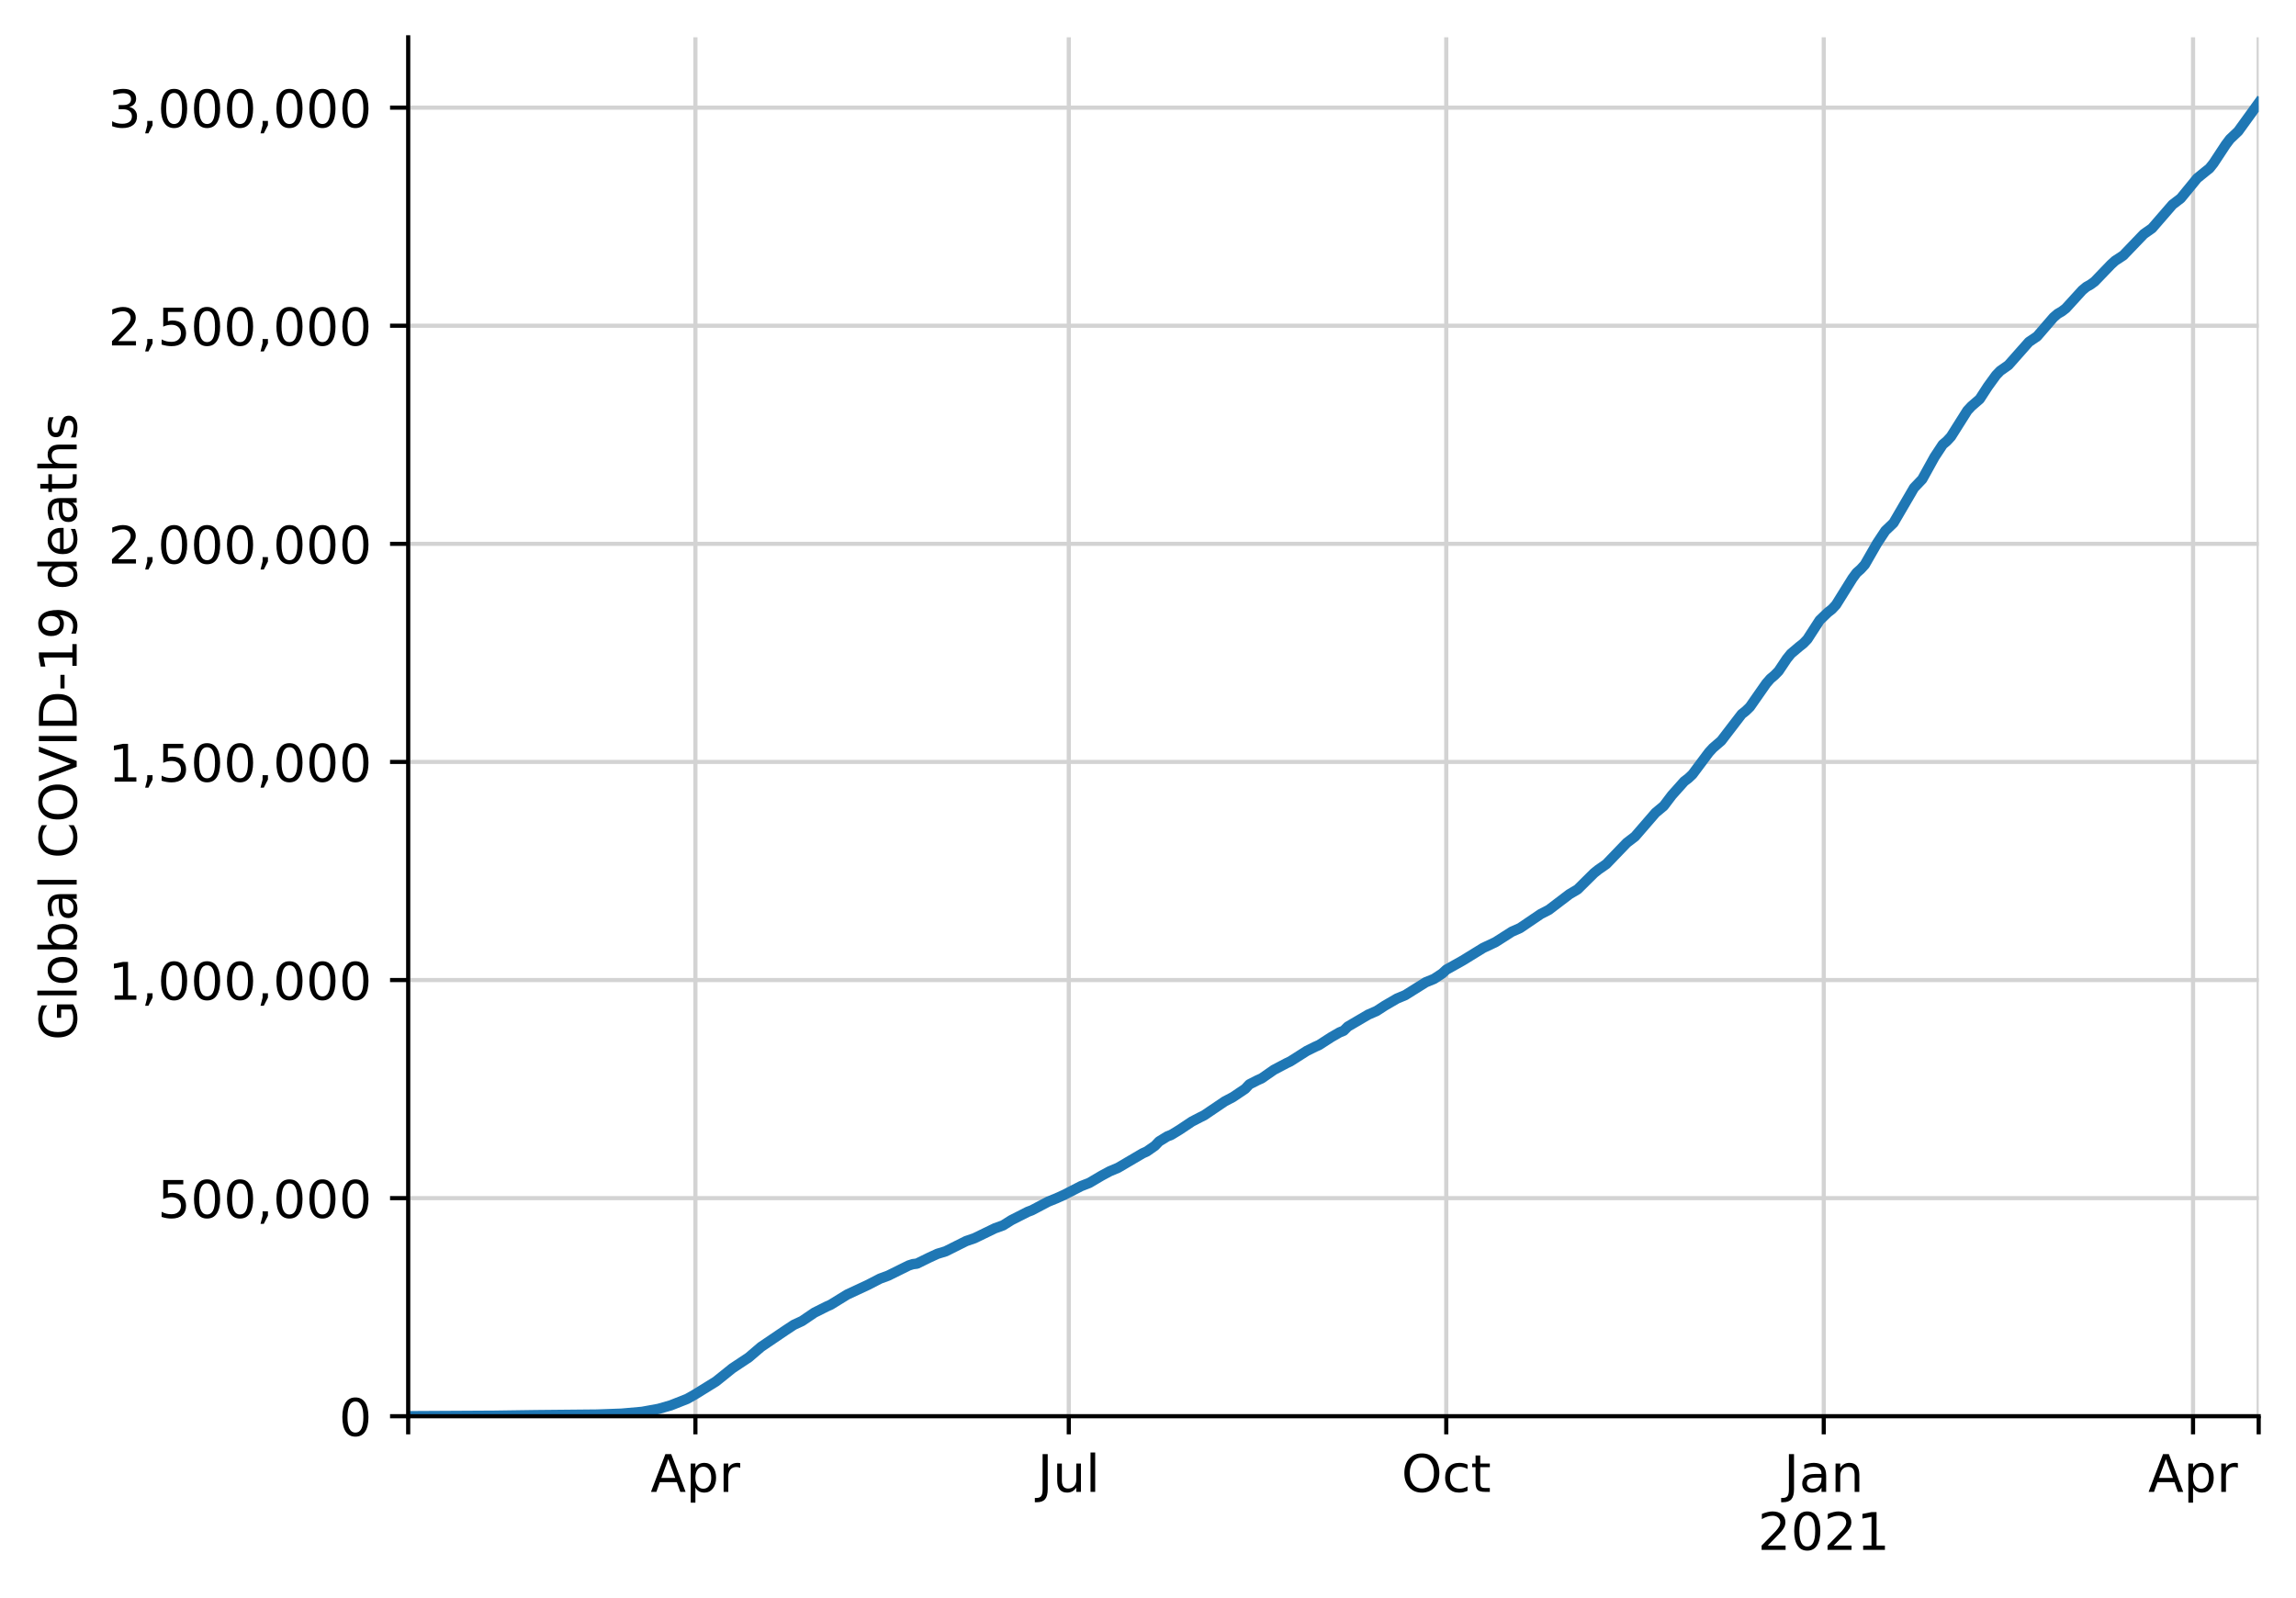
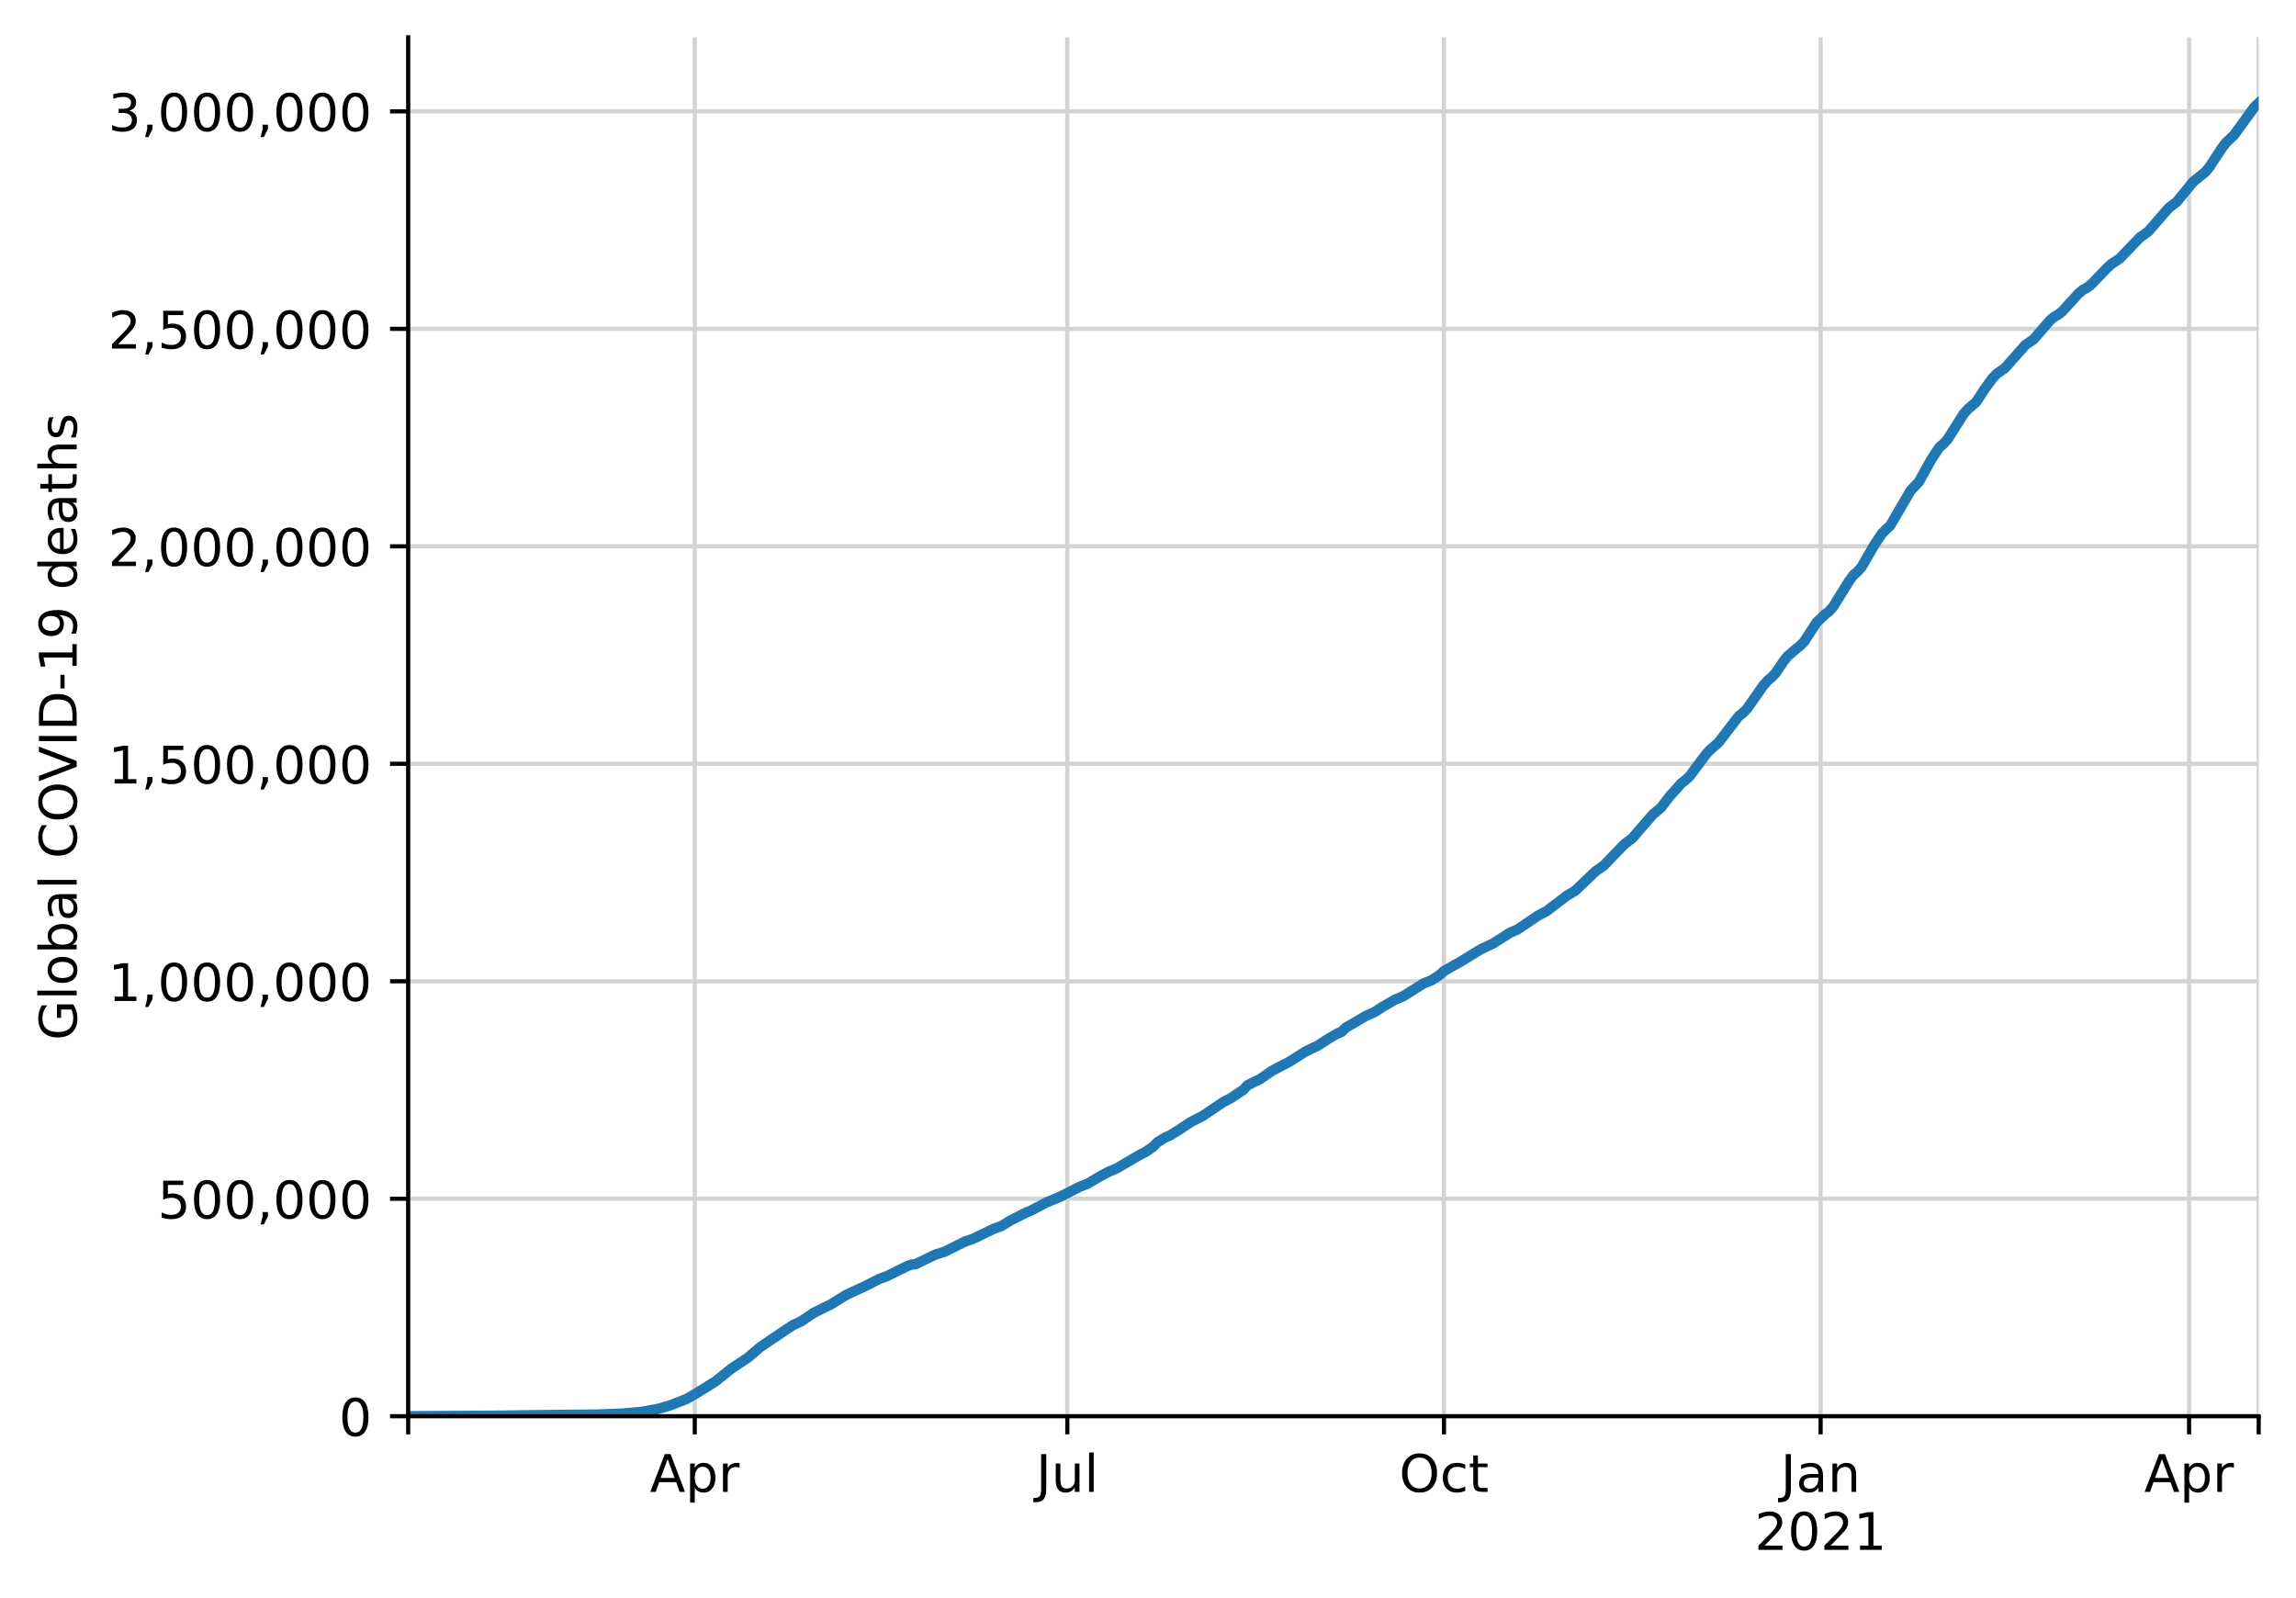
<svg xmlns="http://www.w3.org/2000/svg" xmlns:xlink="http://www.w3.org/1999/xlink" height="308.388pt" version="1.1" viewBox="0 0 443.092 308.388" width="443.092pt">
  <defs>
    <style type="text/css">
*{stroke-linecap:butt;stroke-linejoin:round;}
  </style>
  </defs>
  <g id="figure_1">
    <g id="patch_1">
      <path d="M 0 308.388  L 443.092 308.388  L 443.092 0  L 0 0  z " style="fill:#ffffff;" />
    </g>
    <g id="axes_1">
      <g id="patch_2">
        <path d="M 78.772 273.312  L 435.892 273.312  L 435.892 7.2  L 78.772 7.2  z " style="fill:#ffffff;" />
      </g>
      <g id="matplotlib.axis_1">
        <g id="xtick_1">
          <g id="line2d_1">
-             <path clip-path="url(#p1650c51d17)" d="M 78.772 273.312  L 78.772 7.2  " style="fill:none;stroke:#d3d3d3;stroke-linecap:square;stroke-width:0.8;" />
+             <path clip-path="url(#pa2d0cb0e21)" d="M 78.772 273.312  L 78.772 7.2  " style="fill:none;stroke:#d3d3d3;stroke-linecap:square;stroke-width:0.8;" />
          </g>
          <g id="line2d_2">
            <defs>
-               <path d="M 0 0  L 0 3.5  " id="m00e64fdb66" style="stroke:#000000;stroke-width:0.8;" />
-             </defs>
-             <g>
-               <use style="stroke:#000000;stroke-width:0.8;" x="78.772" xlink:href="#m00e64fdb66" y="273.312" />
+               <path d="M 0 0  L 0 3.5  " id="me5d2dda40b" style="stroke:#000000;stroke-width:0.8;" />
+             </defs>
+             <g>
+               <use style="stroke:#000000;stroke-width:0.8;" x="78.772" xlink:href="#me5d2dda40b" y="273.312" />
            </g>
          </g>
        </g>
        <g id="xtick_2">
          <g id="line2d_3">
-             <path clip-path="url(#p1650c51d17)" d="M 134.201 273.312  L 134.201 7.2  " style="fill:none;stroke:#d3d3d3;stroke-linecap:square;stroke-width:0.8;" />
+             <path clip-path="url(#pa2d0cb0e21)" d="M 134.078 273.312  L 134.078 7.2  " style="fill:none;stroke:#d3d3d3;stroke-linecap:square;stroke-width:0.8;" />
          </g>
          <g id="line2d_4">
            <g>
-               <use style="stroke:#000000;stroke-width:0.8;" x="134.201" xlink:href="#m00e64fdb66" y="273.312" />
+               <use style="stroke:#000000;stroke-width:0.8;" x="134.078" xlink:href="#me5d2dda40b" y="273.312" />
            </g>
          </g>
          <g id="text_1">
            <defs>
              <path d="M 34.188 63.188  L 20.797 26.906  L 47.609 26.906  z M 28.609 72.906  L 39.797 72.906  L 67.578 0  L 57.328 0  L 50.688 18.703  L 17.828 18.703  L 11.188 0  L 0.781 0  z " id="DejaVuSans-65" />
              <path d="M 18.109 8.203  L 18.109 -20.797  L 9.078 -20.797  L 9.078 54.688  L 18.109 54.688  L 18.109 46.391  Q 20.953 51.266 25.266 53.625  Q 29.594 56 35.594 56  Q 45.562 56 51.781 48.094  Q 58.016 40.188 58.016 27.297  Q 58.016 14.406 51.781 6.484  Q 45.562 -1.422 35.594 -1.422  Q 29.594 -1.422 25.266 0.953  Q 20.953 3.328 18.109 8.203  z M 48.688 27.297  Q 48.688 37.203 44.609 42.844  Q 40.531 48.484 33.406 48.484  Q 26.266 48.484 22.188 42.844  Q 18.109 37.203 18.109 27.297  Q 18.109 17.391 22.188 11.75  Q 26.266 6.109 33.406 6.109  Q 40.531 6.109 44.609 11.75  Q 48.688 17.391 48.688 27.297  z " id="DejaVuSans-112" />
              <path d="M 41.109 46.297  Q 39.594 47.172 37.812 47.578  Q 36.031 48 33.891 48  Q 26.266 48 22.188 43.047  Q 18.109 38.094 18.109 28.812  L 18.109 0  L 9.078 0  L 9.078 54.688  L 18.109 54.688  L 18.109 46.188  Q 20.953 51.172 25.484 53.578  Q 30.031 56 36.531 56  Q 37.453 56 38.578 55.875  Q 39.703 55.766 41.062 55.516  z " id="DejaVuSans-114" />
            </defs>
-             <g transform="translate(125.5507 287.9104)scale(0.1 -0.1)">
+             <g transform="translate(125.4281 287.9104)scale(0.1 -0.1)">
              <use xlink:href="#DejaVuSans-65" />
              <use x="68.408" xlink:href="#DejaVuSans-112" />
              <use x="131.885" xlink:href="#DejaVuSans-114" />
            </g>
          </g>
        </g>
        <g id="xtick_3">
          <g id="line2d_5">
-             <path clip-path="url(#p1650c51d17)" d="M 206.258 273.312  L 206.258 7.2  " style="fill:none;stroke:#d3d3d3;stroke-linecap:square;stroke-width:0.8;" />
+             <path clip-path="url(#pa2d0cb0e21)" d="M 205.976 273.312  L 205.976 7.2  " style="fill:none;stroke:#d3d3d3;stroke-linecap:square;stroke-width:0.8;" />
          </g>
          <g id="line2d_6">
            <g>
-               <use style="stroke:#000000;stroke-width:0.8;" x="206.258" xlink:href="#m00e64fdb66" y="273.312" />
+               <use style="stroke:#000000;stroke-width:0.8;" x="205.976" xlink:href="#me5d2dda40b" y="273.312" />
            </g>
          </g>
          <g id="text_2">
            <defs>
              <path d="M 9.812 72.906  L 19.672 72.906  L 19.672 5.078  Q 19.672 -8.109 14.672 -14.062  Q 9.672 -20.016 -1.422 -20.016  L -5.172 -20.016  L -5.172 -11.719  L -2.094 -11.719  Q 4.438 -11.719 7.125 -8.047  Q 9.812 -4.391 9.812 5.078  z " id="DejaVuSans-74" />
              <path d="M 8.5 21.578  L 8.5 54.688  L 17.484 54.688  L 17.484 21.922  Q 17.484 14.156 20.5 10.266  Q 23.531 6.391 29.594 6.391  Q 36.859 6.391 41.078 11.031  Q 45.312 15.672 45.312 23.688  L 45.312 54.688  L 54.297 54.688  L 54.297 0  L 45.312 0  L 45.312 8.406  Q 42.047 3.422 37.719 1  Q 33.406 -1.422 27.688 -1.422  Q 18.266 -1.422 13.375 4.438  Q 8.5 10.297 8.5 21.578  z M 31.109 56  z " id="DejaVuSans-117" />
              <path d="M 9.422 75.984  L 18.406 75.984  L 18.406 0  L 9.422 0  z " id="DejaVuSans-108" />
            </defs>
-             <g transform="translate(200.2254 287.9104)scale(0.1 -0.1)">
+             <g transform="translate(199.9433 287.9104)scale(0.1 -0.1)">
              <use xlink:href="#DejaVuSans-74" />
              <use x="29.492" xlink:href="#DejaVuSans-117" />
              <use x="92.871" xlink:href="#DejaVuSans-108" />
            </g>
          </g>
        </g>
        <g id="xtick_4">
          <g id="line2d_7">
-             <path clip-path="url(#p1650c51d17)" d="M 279.107 273.312  L 279.107 7.2  " style="fill:none;stroke:#d3d3d3;stroke-linecap:square;stroke-width:0.8;" />
+             <path clip-path="url(#pa2d0cb0e21)" d="M 278.664 273.312  L 278.664 7.2  " style="fill:none;stroke:#d3d3d3;stroke-linecap:square;stroke-width:0.8;" />
          </g>
          <g id="line2d_8">
            <g>
-               <use style="stroke:#000000;stroke-width:0.8;" x="279.107" xlink:href="#m00e64fdb66" y="273.312" />
+               <use style="stroke:#000000;stroke-width:0.8;" x="278.664" xlink:href="#me5d2dda40b" y="273.312" />
            </g>
          </g>
          <g id="text_3">
            <defs>
              <path d="M 39.406 66.219  Q 28.656 66.219 22.328 58.203  Q 16.016 50.203 16.016 36.375  Q 16.016 22.609 22.328 14.594  Q 28.656 6.594 39.406 6.594  Q 50.141 6.594 56.422 14.594  Q 62.703 22.609 62.703 36.375  Q 62.703 50.203 56.422 58.203  Q 50.141 66.219 39.406 66.219  z M 39.406 74.219  Q 54.734 74.219 63.906 63.938  Q 73.094 53.656 73.094 36.375  Q 73.094 19.141 63.906 8.859  Q 54.734 -1.422 39.406 -1.422  Q 24.031 -1.422 14.812 8.828  Q 5.609 19.094 5.609 36.375  Q 5.609 53.656 14.812 63.938  Q 24.031 74.219 39.406 74.219  z " id="DejaVuSans-79" />
              <path d="M 48.781 52.594  L 48.781 44.188  Q 44.969 46.297 41.141 47.344  Q 37.312 48.391 33.406 48.391  Q 24.656 48.391 19.812 42.844  Q 14.984 37.312 14.984 27.297  Q 14.984 17.281 19.812 11.734  Q 24.656 6.203 33.406 6.203  Q 37.312 6.203 41.141 7.25  Q 44.969 8.297 48.781 10.406  L 48.781 2.094  Q 45.016 0.344 40.984 -0.531  Q 36.969 -1.422 32.422 -1.422  Q 20.062 -1.422 12.781 6.344  Q 5.516 14.109 5.516 27.297  Q 5.516 40.672 12.859 48.328  Q 20.219 56 33.016 56  Q 37.156 56 41.109 55.141  Q 45.062 54.297 48.781 52.594  z " id="DejaVuSans-99" />
              <path d="M 18.312 70.219  L 18.312 54.688  L 36.812 54.688  L 36.812 47.703  L 18.312 47.703  L 18.312 18.016  Q 18.312 11.328 20.141 9.422  Q 21.969 7.516 27.594 7.516  L 36.812 7.516  L 36.812 0  L 27.594 0  Q 17.188 0 13.234 3.875  Q 9.281 7.766 9.281 18.016  L 9.281 47.703  L 2.688 47.703  L 2.688 54.688  L 9.281 54.688  L 9.281 70.219  z " id="DejaVuSans-116" />
            </defs>
-             <g transform="translate(270.4622 287.9104)scale(0.1 -0.1)">
+             <g transform="translate(270.019 287.9104)scale(0.1 -0.1)">
              <use xlink:href="#DejaVuSans-79" />
              <use x="78.711" xlink:href="#DejaVuSans-99" />
              <use x="133.691" xlink:href="#DejaVuSans-116" />
            </g>
          </g>
        </g>
        <g id="xtick_5">
          <g id="line2d_9">
-             <path clip-path="url(#p1650c51d17)" d="M 351.957 273.312  L 351.957 7.2  " style="fill:none;stroke:#d3d3d3;stroke-linecap:square;stroke-width:0.8;" />
+             <path clip-path="url(#pa2d0cb0e21)" d="M 351.352 273.312  L 351.352 7.2  " style="fill:none;stroke:#d3d3d3;stroke-linecap:square;stroke-width:0.8;" />
          </g>
          <g id="line2d_10">
            <g>
-               <use style="stroke:#000000;stroke-width:0.8;" x="351.957" xlink:href="#m00e64fdb66" y="273.312" />
+               <use style="stroke:#000000;stroke-width:0.8;" x="351.352" xlink:href="#me5d2dda40b" y="273.312" />
            </g>
          </g>
          <g id="text_4">
            <defs>
              <path d="M 34.281 27.484  Q 23.391 27.484 19.188 25  Q 14.984 22.516 14.984 16.5  Q 14.984 11.719 18.141 8.906  Q 21.297 6.109 26.703 6.109  Q 34.188 6.109 38.703 11.406  Q 43.219 16.703 43.219 25.484  L 43.219 27.484  z M 52.203 31.203  L 52.203 0  L 43.219 0  L 43.219 8.297  Q 40.141 3.328 35.547 0.953  Q 30.953 -1.422 24.312 -1.422  Q 15.922 -1.422 10.953 3.297  Q 6 8.016 6 15.922  Q 6 25.141 12.172 29.828  Q 18.359 34.516 30.609 34.516  L 43.219 34.516  L 43.219 35.406  Q 43.219 41.609 39.141 45  Q 35.062 48.391 27.688 48.391  Q 23 48.391 18.547 47.266  Q 14.109 46.141 10.016 43.891  L 10.016 52.203  Q 14.938 54.109 19.578 55.047  Q 24.219 56 28.609 56  Q 40.484 56 46.344 49.844  Q 52.203 43.703 52.203 31.203  z " id="DejaVuSans-97" />
              <path d="M 54.891 33.016  L 54.891 0  L 45.906 0  L 45.906 32.719  Q 45.906 40.484 42.875 44.328  Q 39.844 48.188 33.797 48.188  Q 26.516 48.188 22.312 43.547  Q 18.109 38.922 18.109 30.906  L 18.109 0  L 9.078 0  L 9.078 54.688  L 18.109 54.688  L 18.109 46.188  Q 21.344 51.125 25.703 53.562  Q 30.078 56 35.797 56  Q 45.219 56 50.047 50.172  Q 54.891 44.344 54.891 33.016  z " id="DejaVuSans-110" />
            </defs>
-             <g transform="translate(344.249 287.9104)scale(0.1 -0.1)">
+             <g transform="translate(343.6446 287.9104)scale(0.1 -0.1)">
              <use xlink:href="#DejaVuSans-74" />
              <use x="29.492" xlink:href="#DejaVuSans-97" />
              <use x="90.771" xlink:href="#DejaVuSans-110" />
            </g>
            <defs>
              <path d="M 19.188 8.297  L 53.609 8.297  L 53.609 0  L 7.328 0  L 7.328 8.297  Q 12.938 14.109 22.625 23.891  Q 32.328 33.688 34.812 36.531  Q 39.547 41.844 41.422 45.531  Q 43.312 49.219 43.312 52.781  Q 43.312 58.594 39.234 62.25  Q 35.156 65.922 28.609 65.922  Q 23.969 65.922 18.812 64.312  Q 13.672 62.703 7.812 59.422  L 7.812 69.391  Q 13.766 71.781 18.938 73  Q 24.125 74.219 28.422 74.219  Q 39.75 74.219 46.484 68.547  Q 53.219 62.891 53.219 53.422  Q 53.219 48.922 51.531 44.891  Q 49.859 40.875 45.406 35.406  Q 44.188 33.984 37.641 27.219  Q 31.109 20.453 19.188 8.297  z " id="DejaVuSans-50" />
              <path d="M 31.781 66.406  Q 24.172 66.406 20.328 58.906  Q 16.5 51.422 16.5 36.375  Q 16.5 21.391 20.328 13.891  Q 24.172 6.391 31.781 6.391  Q 39.453 6.391 43.281 13.891  Q 47.125 21.391 47.125 36.375  Q 47.125 51.422 43.281 58.906  Q 39.453 66.406 31.781 66.406  z M 31.781 74.219  Q 44.047 74.219 50.516 64.516  Q 56.984 54.828 56.984 36.375  Q 56.984 17.969 50.516 8.266  Q 44.047 -1.422 31.781 -1.422  Q 19.531 -1.422 13.062 8.266  Q 6.594 17.969 6.594 36.375  Q 6.594 54.828 13.062 64.516  Q 19.531 74.219 31.781 74.219  z " id="DejaVuSans-48" />
              <path d="M 12.406 8.297  L 28.516 8.297  L 28.516 63.922  L 10.984 60.406  L 10.984 69.391  L 28.422 72.906  L 38.281 72.906  L 38.281 8.297  L 54.391 8.297  L 54.391 0  L 12.406 0  z " id="DejaVuSans-49" />
            </defs>
-             <g transform="translate(339.2318 299.1082)scale(0.1 -0.1)">
+             <g transform="translate(338.6274 299.1082)scale(0.1 -0.1)">
              <use xlink:href="#DejaVuSans-50" />
              <use x="63.623" xlink:href="#DejaVuSans-48" />
              <use x="127.246" xlink:href="#DejaVuSans-50" />
              <use x="190.869" xlink:href="#DejaVuSans-49" />
            </g>
          </g>
        </g>
        <g id="xtick_6">
          <g id="line2d_11">
-             <path clip-path="url(#p1650c51d17)" d="M 423.222 273.312  L 423.222 7.2  " style="fill:none;stroke:#d3d3d3;stroke-linecap:square;stroke-width:0.8;" />
+             <path clip-path="url(#pa2d0cb0e21)" d="M 422.46 273.312  L 422.46 7.2  " style="fill:none;stroke:#d3d3d3;stroke-linecap:square;stroke-width:0.8;" />
          </g>
          <g id="line2d_12">
            <g>
-               <use style="stroke:#000000;stroke-width:0.8;" x="423.222" xlink:href="#m00e64fdb66" y="273.312" />
+               <use style="stroke:#000000;stroke-width:0.8;" x="422.46" xlink:href="#me5d2dda40b" y="273.312" />
            </g>
          </g>
          <g id="text_5">
-             <g transform="translate(414.5724 287.9104)scale(0.1 -0.1)">
+             <g transform="translate(413.8104 287.9104)scale(0.1 -0.1)">
              <use xlink:href="#DejaVuSans-65" />
              <use x="68.408" xlink:href="#DejaVuSans-112" />
              <use x="131.885" xlink:href="#DejaVuSans-114" />
            </g>
          </g>
        </g>
        <g id="xtick_7">
          <g id="line2d_13">
-             <path clip-path="url(#p1650c51d17)" d="M 435.892 273.312  L 435.892 7.2  " style="fill:none;stroke:#d3d3d3;stroke-linecap:square;stroke-width:0.8;" />
+             <path clip-path="url(#pa2d0cb0e21)" d="M 435.892 273.312  L 435.892 7.2  " style="fill:none;stroke:#d3d3d3;stroke-linecap:square;stroke-width:0.8;" />
          </g>
          <g id="line2d_14">
            <g>
-               <use style="stroke:#000000;stroke-width:0.8;" x="435.892" xlink:href="#m00e64fdb66" y="273.312" />
+               <use style="stroke:#000000;stroke-width:0.8;" x="435.892" xlink:href="#me5d2dda40b" y="273.312" />
            </g>
          </g>
        </g>
      </g>
      <g id="matplotlib.axis_2">
        <g id="ytick_1">
          <g id="line2d_15">
-             <path clip-path="url(#p1650c51d17)" d="M 78.772 273.312  L 435.892 273.312  " style="fill:none;stroke:#d3d3d3;stroke-linecap:square;stroke-width:0.8;" />
+             <path clip-path="url(#pa2d0cb0e21)" d="M 78.772 273.312  L 435.892 273.312  " style="fill:none;stroke:#d3d3d3;stroke-linecap:square;stroke-width:0.8;" />
          </g>
          <g id="line2d_16">
            <defs>
-               <path d="M 0 0  L -3.5 0  " id="mc20c6c3673" style="stroke:#000000;stroke-width:0.8;" />
-             </defs>
-             <g>
-               <use style="stroke:#000000;stroke-width:0.8;" x="78.772" xlink:href="#mc20c6c3673" y="273.312" />
+               <path d="M 0 0  L -3.5 0  " id="m2bee98026a" style="stroke:#000000;stroke-width:0.8;" />
+             </defs>
+             <g>
+               <use style="stroke:#000000;stroke-width:0.8;" x="78.772" xlink:href="#m2bee98026a" y="273.312" />
            </g>
          </g>
          <g id="text_6">
            <g transform="translate(65.40937 277.1112)scale(0.1 -0.1)">
              <use xlink:href="#DejaVuSans-48" />
            </g>
          </g>
        </g>
        <g id="ytick_2">
          <g id="line2d_17">
-             <path clip-path="url(#p1650c51d17)" d="M 78.772 231.222  L 435.892 231.222  " style="fill:none;stroke:#d3d3d3;stroke-linecap:square;stroke-width:0.8;" />
+             <path clip-path="url(#pa2d0cb0e21)" d="M 78.772 231.342  L 435.892 231.342  " style="fill:none;stroke:#d3d3d3;stroke-linecap:square;stroke-width:0.8;" />
          </g>
          <g id="line2d_18">
            <g>
-               <use style="stroke:#000000;stroke-width:0.8;" x="78.772" xlink:href="#mc20c6c3673" y="231.222" />
+               <use style="stroke:#000000;stroke-width:0.8;" x="78.772" xlink:href="#m2bee98026a" y="231.342" />
            </g>
          </g>
          <g id="text_7">
            <defs>
              <path d="M 10.797 72.906  L 49.516 72.906  L 49.516 64.594  L 19.828 64.594  L 19.828 46.734  Q 21.969 47.469 24.109 47.828  Q 26.266 48.188 28.422 48.188  Q 40.625 48.188 47.75 41.5  Q 54.891 34.812 54.891 23.391  Q 54.891 11.625 47.562 5.094  Q 40.234 -1.422 26.906 -1.422  Q 22.312 -1.422 17.547 -0.641  Q 12.797 0.141 7.719 1.703  L 7.719 11.625  Q 12.109 9.234 16.797 8.062  Q 21.484 6.891 26.703 6.891  Q 35.156 6.891 40.078 11.328  Q 45.016 15.766 45.016 23.391  Q 45.016 31 40.078 35.438  Q 35.156 39.891 26.703 39.891  Q 22.75 39.891 18.812 39.016  Q 14.891 38.141 10.797 36.281  z " id="DejaVuSans-53" />
              <path d="M 11.719 12.406  L 22.016 12.406  L 22.016 4  L 14.016 -11.625  L 7.719 -11.625  L 11.719 4  z " id="DejaVuSans-44" />
            </defs>
-             <g transform="translate(30.41875 235.0217)scale(0.1 -0.1)">
+             <g transform="translate(30.41875 235.1416)scale(0.1 -0.1)">
              <use xlink:href="#DejaVuSans-53" />
              <use x="63.623" xlink:href="#DejaVuSans-48" />
              <use x="127.246" xlink:href="#DejaVuSans-48" />
              <use x="190.869" xlink:href="#DejaVuSans-44" />
              <use x="222.656" xlink:href="#DejaVuSans-48" />
              <use x="286.279" xlink:href="#DejaVuSans-48" />
              <use x="349.902" xlink:href="#DejaVuSans-48" />
            </g>
          </g>
        </g>
        <g id="ytick_3">
          <g id="line2d_19">
-             <path clip-path="url(#p1650c51d17)" d="M 78.772 189.133  L 435.892 189.133  " style="fill:none;stroke:#d3d3d3;stroke-linecap:square;stroke-width:0.8;" />
+             <path clip-path="url(#pa2d0cb0e21)" d="M 78.772 189.373  L 435.892 189.373  " style="fill:none;stroke:#d3d3d3;stroke-linecap:square;stroke-width:0.8;" />
          </g>
          <g id="line2d_20">
            <g>
-               <use style="stroke:#000000;stroke-width:0.8;" x="78.772" xlink:href="#mc20c6c3673" y="189.133" />
+               <use style="stroke:#000000;stroke-width:0.8;" x="78.772" xlink:href="#m2bee98026a" y="189.373" />
            </g>
          </g>
          <g id="text_8">
-             <g transform="translate(20.87813 192.9322)scale(0.1 -0.1)">
+             <g transform="translate(20.87813 193.172)scale(0.1 -0.1)">
              <use xlink:href="#DejaVuSans-49" />
              <use x="63.623" xlink:href="#DejaVuSans-44" />
              <use x="95.41" xlink:href="#DejaVuSans-48" />
              <use x="159.033" xlink:href="#DejaVuSans-48" />
              <use x="222.656" xlink:href="#DejaVuSans-48" />
              <use x="286.279" xlink:href="#DejaVuSans-44" />
              <use x="318.066" xlink:href="#DejaVuSans-48" />
              <use x="381.689" xlink:href="#DejaVuSans-48" />
              <use x="445.312" xlink:href="#DejaVuSans-48" />
            </g>
          </g>
        </g>
        <g id="ytick_4">
          <g id="line2d_21">
-             <path clip-path="url(#p1650c51d17)" d="M 78.772 147.043  L 435.892 147.043  " style="fill:none;stroke:#d3d3d3;stroke-linecap:square;stroke-width:0.8;" />
+             <path clip-path="url(#pa2d0cb0e21)" d="M 78.772 147.403  L 435.892 147.403  " style="fill:none;stroke:#d3d3d3;stroke-linecap:square;stroke-width:0.8;" />
          </g>
          <g id="line2d_22">
            <g>
-               <use style="stroke:#000000;stroke-width:0.8;" x="78.772" xlink:href="#mc20c6c3673" y="147.043" />
+               <use style="stroke:#000000;stroke-width:0.8;" x="78.772" xlink:href="#m2bee98026a" y="147.403" />
            </g>
          </g>
          <g id="text_9">
-             <g transform="translate(20.87813 150.8427)scale(0.1 -0.1)">
+             <g transform="translate(20.87813 151.2025)scale(0.1 -0.1)">
              <use xlink:href="#DejaVuSans-49" />
              <use x="63.623" xlink:href="#DejaVuSans-44" />
              <use x="95.41" xlink:href="#DejaVuSans-53" />
              <use x="159.033" xlink:href="#DejaVuSans-48" />
              <use x="222.656" xlink:href="#DejaVuSans-48" />
              <use x="286.279" xlink:href="#DejaVuSans-44" />
              <use x="318.066" xlink:href="#DejaVuSans-48" />
              <use x="381.689" xlink:href="#DejaVuSans-48" />
              <use x="445.312" xlink:href="#DejaVuSans-48" />
            </g>
          </g>
        </g>
        <g id="ytick_5">
          <g id="line2d_23">
-             <path clip-path="url(#p1650c51d17)" d="M 78.772 104.954  L 435.892 104.954  " style="fill:none;stroke:#d3d3d3;stroke-linecap:square;stroke-width:0.8;" />
+             <path clip-path="url(#pa2d0cb0e21)" d="M 78.772 105.434  L 435.892 105.434  " style="fill:none;stroke:#d3d3d3;stroke-linecap:square;stroke-width:0.8;" />
          </g>
          <g id="line2d_24">
            <g>
-               <use style="stroke:#000000;stroke-width:0.8;" x="78.772" xlink:href="#mc20c6c3673" y="104.954" />
+               <use style="stroke:#000000;stroke-width:0.8;" x="78.772" xlink:href="#m2bee98026a" y="105.434" />
            </g>
          </g>
          <g id="text_10">
-             <g transform="translate(20.87813 108.7532)scale(0.1 -0.1)">
+             <g transform="translate(20.87813 109.2329)scale(0.1 -0.1)">
              <use xlink:href="#DejaVuSans-50" />
              <use x="63.623" xlink:href="#DejaVuSans-44" />
              <use x="95.41" xlink:href="#DejaVuSans-48" />
              <use x="159.033" xlink:href="#DejaVuSans-48" />
              <use x="222.656" xlink:href="#DejaVuSans-48" />
              <use x="286.279" xlink:href="#DejaVuSans-44" />
              <use x="318.066" xlink:href="#DejaVuSans-48" />
              <use x="381.689" xlink:href="#DejaVuSans-48" />
              <use x="445.312" xlink:href="#DejaVuSans-48" />
            </g>
          </g>
        </g>
        <g id="ytick_6">
          <g id="line2d_25">
-             <path clip-path="url(#p1650c51d17)" d="M 78.772 62.864  L 435.892 62.864  " style="fill:none;stroke:#d3d3d3;stroke-linecap:square;stroke-width:0.8;" />
+             <path clip-path="url(#pa2d0cb0e21)" d="M 78.772 63.464  L 435.892 63.464  " style="fill:none;stroke:#d3d3d3;stroke-linecap:square;stroke-width:0.8;" />
          </g>
          <g id="line2d_26">
            <g>
-               <use style="stroke:#000000;stroke-width:0.8;" x="78.772" xlink:href="#mc20c6c3673" y="62.864" />
+               <use style="stroke:#000000;stroke-width:0.8;" x="78.772" xlink:href="#m2bee98026a" y="63.464" />
            </g>
          </g>
          <g id="text_11">
-             <g transform="translate(20.87813 66.66365)scale(0.1 -0.1)">
+             <g transform="translate(20.87813 67.26328)scale(0.1 -0.1)">
              <use xlink:href="#DejaVuSans-50" />
              <use x="63.623" xlink:href="#DejaVuSans-44" />
              <use x="95.41" xlink:href="#DejaVuSans-53" />
              <use x="159.033" xlink:href="#DejaVuSans-48" />
              <use x="222.656" xlink:href="#DejaVuSans-48" />
              <use x="286.279" xlink:href="#DejaVuSans-44" />
              <use x="318.066" xlink:href="#DejaVuSans-48" />
              <use x="381.689" xlink:href="#DejaVuSans-48" />
              <use x="445.312" xlink:href="#DejaVuSans-48" />
            </g>
          </g>
        </g>
        <g id="ytick_7">
          <g id="line2d_27">
-             <path clip-path="url(#p1650c51d17)" d="M 78.772 20.775  L 435.892 20.775  " style="fill:none;stroke:#d3d3d3;stroke-linecap:square;stroke-width:0.8;" />
+             <path clip-path="url(#pa2d0cb0e21)" d="M 78.772 21.494  L 435.892 21.494  " style="fill:none;stroke:#d3d3d3;stroke-linecap:square;stroke-width:0.8;" />
          </g>
          <g id="line2d_28">
            <g>
-               <use style="stroke:#000000;stroke-width:0.8;" x="78.772" xlink:href="#mc20c6c3673" y="20.775" />
+               <use style="stroke:#000000;stroke-width:0.8;" x="78.772" xlink:href="#m2bee98026a" y="21.494" />
            </g>
          </g>
          <g id="text_12">
            <defs>
              <path d="M 40.578 39.312  Q 47.656 37.797 51.625 33  Q 55.609 28.219 55.609 21.188  Q 55.609 10.406 48.188 4.484  Q 40.766 -1.422 27.094 -1.422  Q 22.516 -1.422 17.656 -0.516  Q 12.797 0.391 7.625 2.203  L 7.625 11.719  Q 11.719 9.328 16.594 8.109  Q 21.484 6.891 26.812 6.891  Q 36.078 6.891 40.938 10.547  Q 45.797 14.203 45.797 21.188  Q 45.797 27.641 41.281 31.266  Q 36.766 34.906 28.719 34.906  L 20.219 34.906  L 20.219 43.016  L 29.109 43.016  Q 36.375 43.016 40.234 45.922  Q 44.094 48.828 44.094 54.297  Q 44.094 59.906 40.109 62.906  Q 36.141 65.922 28.719 65.922  Q 24.656 65.922 20.016 65.031  Q 15.375 64.156 9.812 62.312  L 9.812 71.094  Q 15.438 72.656 20.344 73.438  Q 25.25 74.219 29.594 74.219  Q 40.828 74.219 47.359 69.109  Q 53.906 64.016 53.906 55.328  Q 53.906 49.266 50.438 45.094  Q 46.969 40.922 40.578 39.312  z " id="DejaVuSans-51" />
            </defs>
-             <g transform="translate(20.87813 24.57414)scale(0.1 -0.1)">
+             <g transform="translate(20.87813 25.29369)scale(0.1 -0.1)">
              <use xlink:href="#DejaVuSans-51" />
              <use x="63.623" xlink:href="#DejaVuSans-44" />
              <use x="95.41" xlink:href="#DejaVuSans-48" />
              <use x="159.033" xlink:href="#DejaVuSans-48" />
              <use x="222.656" xlink:href="#DejaVuSans-48" />
              <use x="286.279" xlink:href="#DejaVuSans-44" />
              <use x="318.066" xlink:href="#DejaVuSans-48" />
              <use x="381.689" xlink:href="#DejaVuSans-48" />
              <use x="445.312" xlink:href="#DejaVuSans-48" />
            </g>
          </g>
        </g>
        <g id="text_13">
          <defs>
            <path d="M 59.516 10.406  L 59.516 29.984  L 43.406 29.984  L 43.406 38.094  L 69.281 38.094  L 69.281 6.781  Q 63.578 2.734 56.688 0.656  Q 49.812 -1.422 42 -1.422  Q 24.906 -1.422 15.25 8.562  Q 5.609 18.562 5.609 36.375  Q 5.609 54.25 15.25 64.234  Q 24.906 74.219 42 74.219  Q 49.125 74.219 55.547 72.453  Q 61.969 70.703 67.391 67.281  L 67.391 56.781  Q 61.922 61.422 55.766 63.766  Q 49.609 66.109 42.828 66.109  Q 29.438 66.109 22.719 58.641  Q 16.016 51.172 16.016 36.375  Q 16.016 21.625 22.719 14.156  Q 29.438 6.688 42.828 6.688  Q 48.047 6.688 52.141 7.594  Q 56.25 8.5 59.516 10.406  z " id="DejaVuSans-71" />
            <path d="M 30.609 48.391  Q 23.391 48.391 19.188 42.75  Q 14.984 37.109 14.984 27.297  Q 14.984 17.484 19.156 11.844  Q 23.344 6.203 30.609 6.203  Q 37.797 6.203 41.984 11.859  Q 46.188 17.531 46.188 27.297  Q 46.188 37.016 41.984 42.703  Q 37.797 48.391 30.609 48.391  z M 30.609 56  Q 42.328 56 49.016 48.375  Q 55.719 40.766 55.719 27.297  Q 55.719 13.875 49.016 6.219  Q 42.328 -1.422 30.609 -1.422  Q 18.844 -1.422 12.172 6.219  Q 5.516 13.875 5.516 27.297  Q 5.516 40.766 12.172 48.375  Q 18.844 56 30.609 56  z " id="DejaVuSans-111" />
            <path d="M 48.688 27.297  Q 48.688 37.203 44.609 42.844  Q 40.531 48.484 33.406 48.484  Q 26.266 48.484 22.188 42.844  Q 18.109 37.203 18.109 27.297  Q 18.109 17.391 22.188 11.75  Q 26.266 6.109 33.406 6.109  Q 40.531 6.109 44.609 11.75  Q 48.688 17.391 48.688 27.297  z M 18.109 46.391  Q 20.953 51.266 25.266 53.625  Q 29.594 56 35.594 56  Q 45.562 56 51.781 48.094  Q 58.016 40.188 58.016 27.297  Q 58.016 14.406 51.781 6.484  Q 45.562 -1.422 35.594 -1.422  Q 29.594 -1.422 25.266 0.953  Q 20.953 3.328 18.109 8.203  L 18.109 0  L 9.078 0  L 9.078 75.984  L 18.109 75.984  z " id="DejaVuSans-98" />
            <path id="DejaVuSans-32" />
            <path d="M 64.406 67.281  L 64.406 56.891  Q 59.422 61.531 53.781 63.812  Q 48.141 66.109 41.797 66.109  Q 29.297 66.109 22.656 58.469  Q 16.016 50.828 16.016 36.375  Q 16.016 21.969 22.656 14.328  Q 29.297 6.688 41.797 6.688  Q 48.141 6.688 53.781 8.984  Q 59.422 11.281 64.406 15.922  L 64.406 5.609  Q 59.234 2.094 53.438 0.328  Q 47.656 -1.422 41.219 -1.422  Q 24.656 -1.422 15.125 8.703  Q 5.609 18.844 5.609 36.375  Q 5.609 53.953 15.125 64.078  Q 24.656 74.219 41.219 74.219  Q 47.75 74.219 53.531 72.484  Q 59.328 70.75 64.406 67.281  z " id="DejaVuSans-67" />
            <path d="M 28.609 0  L 0.781 72.906  L 11.078 72.906  L 34.188 11.531  L 57.328 72.906  L 67.578 72.906  L 39.797 0  z " id="DejaVuSans-86" />
            <path d="M 9.812 72.906  L 19.672 72.906  L 19.672 0  L 9.812 0  z " id="DejaVuSans-73" />
            <path d="M 19.672 64.797  L 19.672 8.109  L 31.594 8.109  Q 46.688 8.109 53.688 14.938  Q 60.688 21.781 60.688 36.531  Q 60.688 51.172 53.688 57.984  Q 46.688 64.797 31.594 64.797  z M 9.812 72.906  L 30.078 72.906  Q 51.266 72.906 61.172 64.094  Q 71.094 55.281 71.094 36.531  Q 71.094 17.672 61.125 8.828  Q 51.172 0 30.078 0  L 9.812 0  z " id="DejaVuSans-68" />
            <path d="M 4.891 31.391  L 31.203 31.391  L 31.203 23.391  L 4.891 23.391  z " id="DejaVuSans-45" />
            <path d="M 10.984 1.516  L 10.984 10.5  Q 14.703 8.734 18.5 7.812  Q 22.312 6.891 25.984 6.891  Q 35.75 6.891 40.891 13.453  Q 46.047 20.016 46.781 33.406  Q 43.953 29.203 39.594 26.953  Q 35.25 24.703 29.984 24.703  Q 19.047 24.703 12.672 31.312  Q 6.297 37.938 6.297 49.422  Q 6.297 60.641 12.938 67.422  Q 19.578 74.219 30.609 74.219  Q 43.266 74.219 49.922 64.516  Q 56.594 54.828 56.594 36.375  Q 56.594 19.141 48.406 8.859  Q 40.234 -1.422 26.422 -1.422  Q 22.703 -1.422 18.891 -0.688  Q 15.094 0.047 10.984 1.516  z M 30.609 32.422  Q 37.25 32.422 41.125 36.953  Q 45.016 41.5 45.016 49.422  Q 45.016 57.281 41.125 61.844  Q 37.25 66.406 30.609 66.406  Q 23.969 66.406 20.094 61.844  Q 16.219 57.281 16.219 49.422  Q 16.219 41.5 20.094 36.953  Q 23.969 32.422 30.609 32.422  z " id="DejaVuSans-57" />
            <path d="M 45.406 46.391  L 45.406 75.984  L 54.391 75.984  L 54.391 0  L 45.406 0  L 45.406 8.203  Q 42.578 3.328 38.25 0.953  Q 33.938 -1.422 27.875 -1.422  Q 17.969 -1.422 11.734 6.484  Q 5.516 14.406 5.516 27.297  Q 5.516 40.188 11.734 48.094  Q 17.969 56 27.875 56  Q 33.938 56 38.25 53.625  Q 42.578 51.266 45.406 46.391  z M 14.797 27.297  Q 14.797 17.391 18.875 11.75  Q 22.953 6.109 30.078 6.109  Q 37.203 6.109 41.297 11.75  Q 45.406 17.391 45.406 27.297  Q 45.406 37.203 41.297 42.844  Q 37.203 48.484 30.078 48.484  Q 22.953 48.484 18.875 42.844  Q 14.797 37.203 14.797 27.297  z " id="DejaVuSans-100" />
            <path d="M 56.203 29.594  L 56.203 25.203  L 14.891 25.203  Q 15.484 15.922 20.484 11.062  Q 25.484 6.203 34.422 6.203  Q 39.594 6.203 44.453 7.469  Q 49.312 8.734 54.109 11.281  L 54.109 2.781  Q 49.266 0.734 44.188 -0.344  Q 39.109 -1.422 33.891 -1.422  Q 20.797 -1.422 13.156 6.188  Q 5.516 13.812 5.516 26.812  Q 5.516 40.234 12.766 48.109  Q 20.016 56 32.328 56  Q 43.359 56 49.781 48.891  Q 56.203 41.797 56.203 29.594  z M 47.219 32.234  Q 47.125 39.594 43.094 43.984  Q 39.062 48.391 32.422 48.391  Q 24.906 48.391 20.391 44.141  Q 15.875 39.891 15.188 32.172  z " id="DejaVuSans-101" />
            <path d="M 54.891 33.016  L 54.891 0  L 45.906 0  L 45.906 32.719  Q 45.906 40.484 42.875 44.328  Q 39.844 48.188 33.797 48.188  Q 26.516 48.188 22.312 43.547  Q 18.109 38.922 18.109 30.906  L 18.109 0  L 9.078 0  L 9.078 75.984  L 18.109 75.984  L 18.109 46.188  Q 21.344 51.125 25.703 53.562  Q 30.078 56 35.797 56  Q 45.219 56 50.047 50.172  Q 54.891 44.344 54.891 33.016  z " id="DejaVuSans-104" />
            <path d="M 44.281 53.078  L 44.281 44.578  Q 40.484 46.531 36.375 47.5  Q 32.281 48.484 27.875 48.484  Q 21.188 48.484 17.844 46.438  Q 14.5 44.391 14.5 40.281  Q 14.5 37.156 16.891 35.375  Q 19.281 33.594 26.516 31.984  L 29.594 31.297  Q 39.156 29.25 43.188 25.516  Q 47.219 21.781 47.219 15.094  Q 47.219 7.469 41.188 3.016  Q 35.156 -1.422 24.609 -1.422  Q 20.219 -1.422 15.453 -0.562  Q 10.688 0.297 5.422 2  L 5.422 11.281  Q 10.406 8.688 15.234 7.391  Q 20.062 6.109 24.812 6.109  Q 31.156 6.109 34.562 8.281  Q 37.984 10.453 37.984 14.406  Q 37.984 18.062 35.516 20.016  Q 33.062 21.969 24.703 23.781  L 21.578 24.516  Q 13.234 26.266 9.516 29.906  Q 5.812 33.547 5.812 39.891  Q 5.812 47.609 11.281 51.797  Q 16.75 56 26.812 56  Q 31.781 56 36.172 55.266  Q 40.578 54.547 44.281 53.078  z " id="DejaVuSans-115" />
          </defs>
          <g transform="translate(14.79844 200.7708)rotate(-90)scale(0.1 -0.1)">
            <use xlink:href="#DejaVuSans-71" />
            <use x="77.49" xlink:href="#DejaVuSans-108" />
            <use x="105.273" xlink:href="#DejaVuSans-111" />
            <use x="166.455" xlink:href="#DejaVuSans-98" />
            <use x="229.932" xlink:href="#DejaVuSans-97" />
            <use x="291.211" xlink:href="#DejaVuSans-108" />
            <use x="318.994" xlink:href="#DejaVuSans-32" />
            <use x="350.781" xlink:href="#DejaVuSans-67" />
            <use x="420.605" xlink:href="#DejaVuSans-79" />
            <use x="499.301" xlink:href="#DejaVuSans-86" />
            <use x="567.709" xlink:href="#DejaVuSans-73" />
            <use x="597.201" xlink:href="#DejaVuSans-68" />
            <use x="674.203" xlink:href="#DejaVuSans-45" />
            <use x="710.287" xlink:href="#DejaVuSans-49" />
            <use x="773.91" xlink:href="#DejaVuSans-57" />
            <use x="837.533" xlink:href="#DejaVuSans-32" />
            <use x="869.32" xlink:href="#DejaVuSans-100" />
            <use x="932.797" xlink:href="#DejaVuSans-101" />
            <use x="994.32" xlink:href="#DejaVuSans-97" />
            <use x="1055.6" xlink:href="#DejaVuSans-116" />
            <use x="1094.809" xlink:href="#DejaVuSans-104" />
            <use x="1158.188" xlink:href="#DejaVuSans-115" />
          </g>
        </g>
      </g>
      <g id="line2d_29">
-         <path clip-path="url(#p1650c51d17)" d="M 78.772 273.311  L 95.401 273.218  L 103.319 273.105  L 115.197 272.992  L 119.948 272.821  L 123.907 272.471  L 127.074 271.896  L 129.45 271.211  L 132.617 269.963  L 134.201 269.059  L 138.16 266.61  L 139.744 265.342  L 141.327 264.066  L 144.495 261.964  L 146.87 259.934  L 151.621 256.716  L 153.205 255.672  L 154.789 254.938  L 157.164 253.326  L 159.54 252.135  L 160.331 251.78  L 163.499 249.828  L 167.458 247.985  L 169.834 246.759  L 171.417 246.175  L 175.376 244.217  L 176.168 243.963  L 176.96 243.861  L 179.336 242.695  L 180.919 241.968  L 182.503 241.483  L 186.462 239.505  L 188.046 238.963  L 192.005 237.045  L 193.589 236.472  L 195.172 235.474  L 198.34 233.866  L 199.132 233.566  L 202.299 231.897  L 203.883 231.254  L 205.466 230.533  L 208.634 228.905  L 210.217 228.288  L 212.593 226.886  L 214.177 226.035  L 215.76 225.37  L 220.511 222.579  L 221.303 222.225  L 222.887 221.12  L 223.679 220.287  L 225.262 219.312  L 226.054 219  L 227.638 218.035  L 230.013 216.45  L 231.597 215.627  L 232.389 215.233  L 236.348 212.558  L 237.932 211.724  L 240.307 210.126  L 241.099 209.272  L 242.683 208.463  L 243.475 208.111  L 245.85 206.46  L 248.226 205.206  L 249.018 204.827  L 252.185 202.813  L 253.769 202.025  L 254.56 201.673  L 256.936 200.143  L 258.52 199.232  L 259.311 198.91  L 260.103 198.121  L 261.687 197.194  L 264.063 195.801  L 265.646 195.115  L 267.23 194.088  L 269.605 192.706  L 271.189 192.046  L 275.148 189.564  L 276.732 188.919  L 278.316 187.877  L 279.107 187.144  L 282.275 185.37  L 286.234 182.935  L 288.61 181.816  L 291.777 179.798  L 293.361 179.093  L 297.32 176.407  L 298.903 175.589  L 302.863 172.575  L 304.446 171.64  L 307.614 168.503  L 308.406 167.863  L 309.989 166.761  L 313.948 162.646  L 315.532 161.436  L 319.491 156.859  L 321.075 155.536  L 322.659 153.449  L 325.034 150.793  L 325.826 150.19  L 326.618 149.443  L 329.785 145.205  L 330.577 144.339  L 332.161 142.979  L 336.12 137.822  L 336.912 137.195  L 337.704 136.422  L 340.871 131.89  L 341.663 130.984  L 342.455 130.318  L 343.247 129.504  L 344.83 127.138  L 345.622 126.159  L 347.206 124.815  L 347.998 124.192  L 348.789 123.371  L 351.165 119.704  L 352.749 118.18  L 353.54 117.563  L 354.332 116.708  L 357.5 111.62  L 358.292 110.544  L 359.083 109.841  L 359.875 108.973  L 362.251 104.834  L 363.834 102.444  L 365.418 100.926  L 369.377 94.145  L 370.961 92.484  L 373.336 88.187  L 374.92 85.788  L 375.712 85.117  L 376.504 84.258  L 379.671 79.238  L 380.463 78.388  L 382.047 77.021  L 383.63 74.584  L 385.214 72.403  L 386.006 71.578  L 387.59 70.465  L 391.549 65.992  L 393.132 64.917  L 396.3 61.248  L 397.092 60.565  L 397.884 60.108  L 398.675 59.502  L 401.843 56.024  L 402.635 55.365  L 403.426 54.921  L 404.218 54.343  L 407.386 51.053  L 408.177 50.331  L 409.761 49.294  L 413.72 45.17  L 415.304 44.058  L 419.263 39.489  L 420.847 38.275  L 424.014 34.408  L 425.598 33.119  L 426.39 32.491  L 427.182 31.497  L 429.557 27.889  L 430.349 26.844  L 431.933 25.341  L 435.892 19.872  L 435.892 19.872  " style="fill:none;stroke:#1f77b4;stroke-linecap:square;stroke-width:2;" />
+         <path clip-path="url(#pa2d0cb0e21)" d="M 78.772 273.311  L 95.364 273.218  L 103.265 273.106  L 115.116 272.993  L 119.856 272.822  L 123.807 272.474  L 126.967 271.9  L 129.338 271.217  L 132.498 269.973  L 134.078 269.071  L 138.029 266.629  L 139.609 265.365  L 141.189 264.092  L 144.349 261.996  L 146.719 259.972  L 151.46 256.763  L 153.04 255.723  L 154.62 254.99  L 156.991 253.383  L 159.361 252.195  L 160.151 251.842  L 163.311 249.895  L 167.262 248.057  L 169.632 246.835  L 171.212 246.252  L 175.163 244.3  L 175.953 244.047  L 176.743 243.945  L 179.113 242.782  L 180.693 242.057  L 182.273 241.574  L 186.224 239.601  L 187.804 239.061  L 191.755 237.149  L 193.335 236.577  L 194.915 235.582  L 198.075 233.979  L 198.865 233.679  L 202.026 232.015  L 203.606 231.374  L 205.186 230.655  L 208.346 229.032  L 209.927 228.416  L 212.297 227.018  L 213.877 226.17  L 215.457 225.507  L 220.198 222.724  L 220.988 222.37  L 222.568 221.269  L 223.358 220.438  L 224.938 219.466  L 225.728 219.154  L 227.309 218.193  L 229.679 216.612  L 231.259 215.792  L 232.049 215.399  L 235.999 212.731  L 237.58 211.899  L 239.95 210.306  L 240.74 209.455  L 242.32 208.647  L 243.11 208.297  L 245.481 206.651  L 247.851 205.4  L 248.641 205.022  L 251.801 203.014  L 253.381 202.228  L 254.172 201.877  L 256.542 200.351  L 258.122 199.443  L 258.912 199.122  L 259.702 198.335  L 261.282 197.411  L 263.653 196.022  L 265.233 195.338  L 266.813 194.314  L 269.183 192.935  L 270.763 192.277  L 274.714 189.802  L 276.294 189.159  L 277.874 188.121  L 278.664 187.39  L 281.825 185.62  L 285.775 183.193  L 288.145 182.077  L 291.306 180.064  L 292.886 179.362  L 296.836 176.683  L 298.416 175.867  L 302.367 172.862  L 303.947 171.93  L 307.898 168.164  L 309.478 167.064  L 313.428 162.962  L 315.008 161.755  L 318.959 157.191  L 320.539 155.872  L 322.119 153.791  L 324.489 151.142  L 325.279 150.541  L 326.07 149.796  L 329.23 145.57  L 330.02 144.707  L 331.6 143.35  L 335.551 138.208  L 336.341 137.582  L 337.131 136.812  L 340.291 132.293  L 341.081 131.39  L 341.871 130.726  L 342.661 129.914  L 344.242 127.555  L 345.032 126.578  L 346.612 125.238  L 347.402 124.617  L 348.192 123.798  L 350.562 120.141  L 352.142 118.623  L 352.933 118.007  L 353.723 117.154  L 356.883 112.08  L 357.673 111.008  L 358.463 110.307  L 359.253 109.441  L 361.624 105.314  L 363.204 102.931  L 364.784 101.417  L 368.734 94.656  L 370.315 92.999  L 372.685 88.714  L 374.265 86.322  L 375.055 85.653  L 375.845 84.797  L 379.006 79.791  L 379.796 78.943  L 381.376 77.58  L 382.956 75.15  L 384.536 72.975  L 385.326 72.153  L 386.906 71.043  L 390.857 66.583  L 392.437 65.51  L 395.597 61.852  L 396.387 61.171  L 397.178 60.715  L 397.968 60.111  L 401.128 56.643  L 401.918 55.985  L 402.708 55.543  L 403.498 54.967  L 406.659 51.685  L 407.449 50.965  L 409.029 49.932  L 412.979 45.819  L 414.559 44.709  L 418.51 40.152  L 420.09 38.941  L 423.25 35.084  L 424.831 33.799  L 425.621 33.173  L 426.411 32.181  L 428.781 28.582  L 429.571 27.541  L 431.151 26.042  L 435.102 20.594  L 435.892 19.872  L 435.892 19.872  " style="fill:none;stroke:#1f77b4;stroke-linecap:square;stroke-width:2;" />
      </g>
      <g id="patch_3">
        <path d="M 78.772 273.312  L 78.772 7.2  " style="fill:none;stroke:#000000;stroke-linecap:square;stroke-linejoin:miter;stroke-width:0.8;" />
      </g>
      <g id="patch_4">
        <path d="M 78.772 273.312  L 435.892 273.312  " style="fill:none;stroke:#000000;stroke-linecap:square;stroke-linejoin:miter;stroke-width:0.8;" />
      </g>
    </g>
  </g>
  <defs>
-     <clipPath id="p1650c51d17">
+     <clipPath id="pa2d0cb0e21">
      <rect height="266.112" width="357.12" x="78.772" y="7.2" />
    </clipPath>
  </defs>
</svg>
